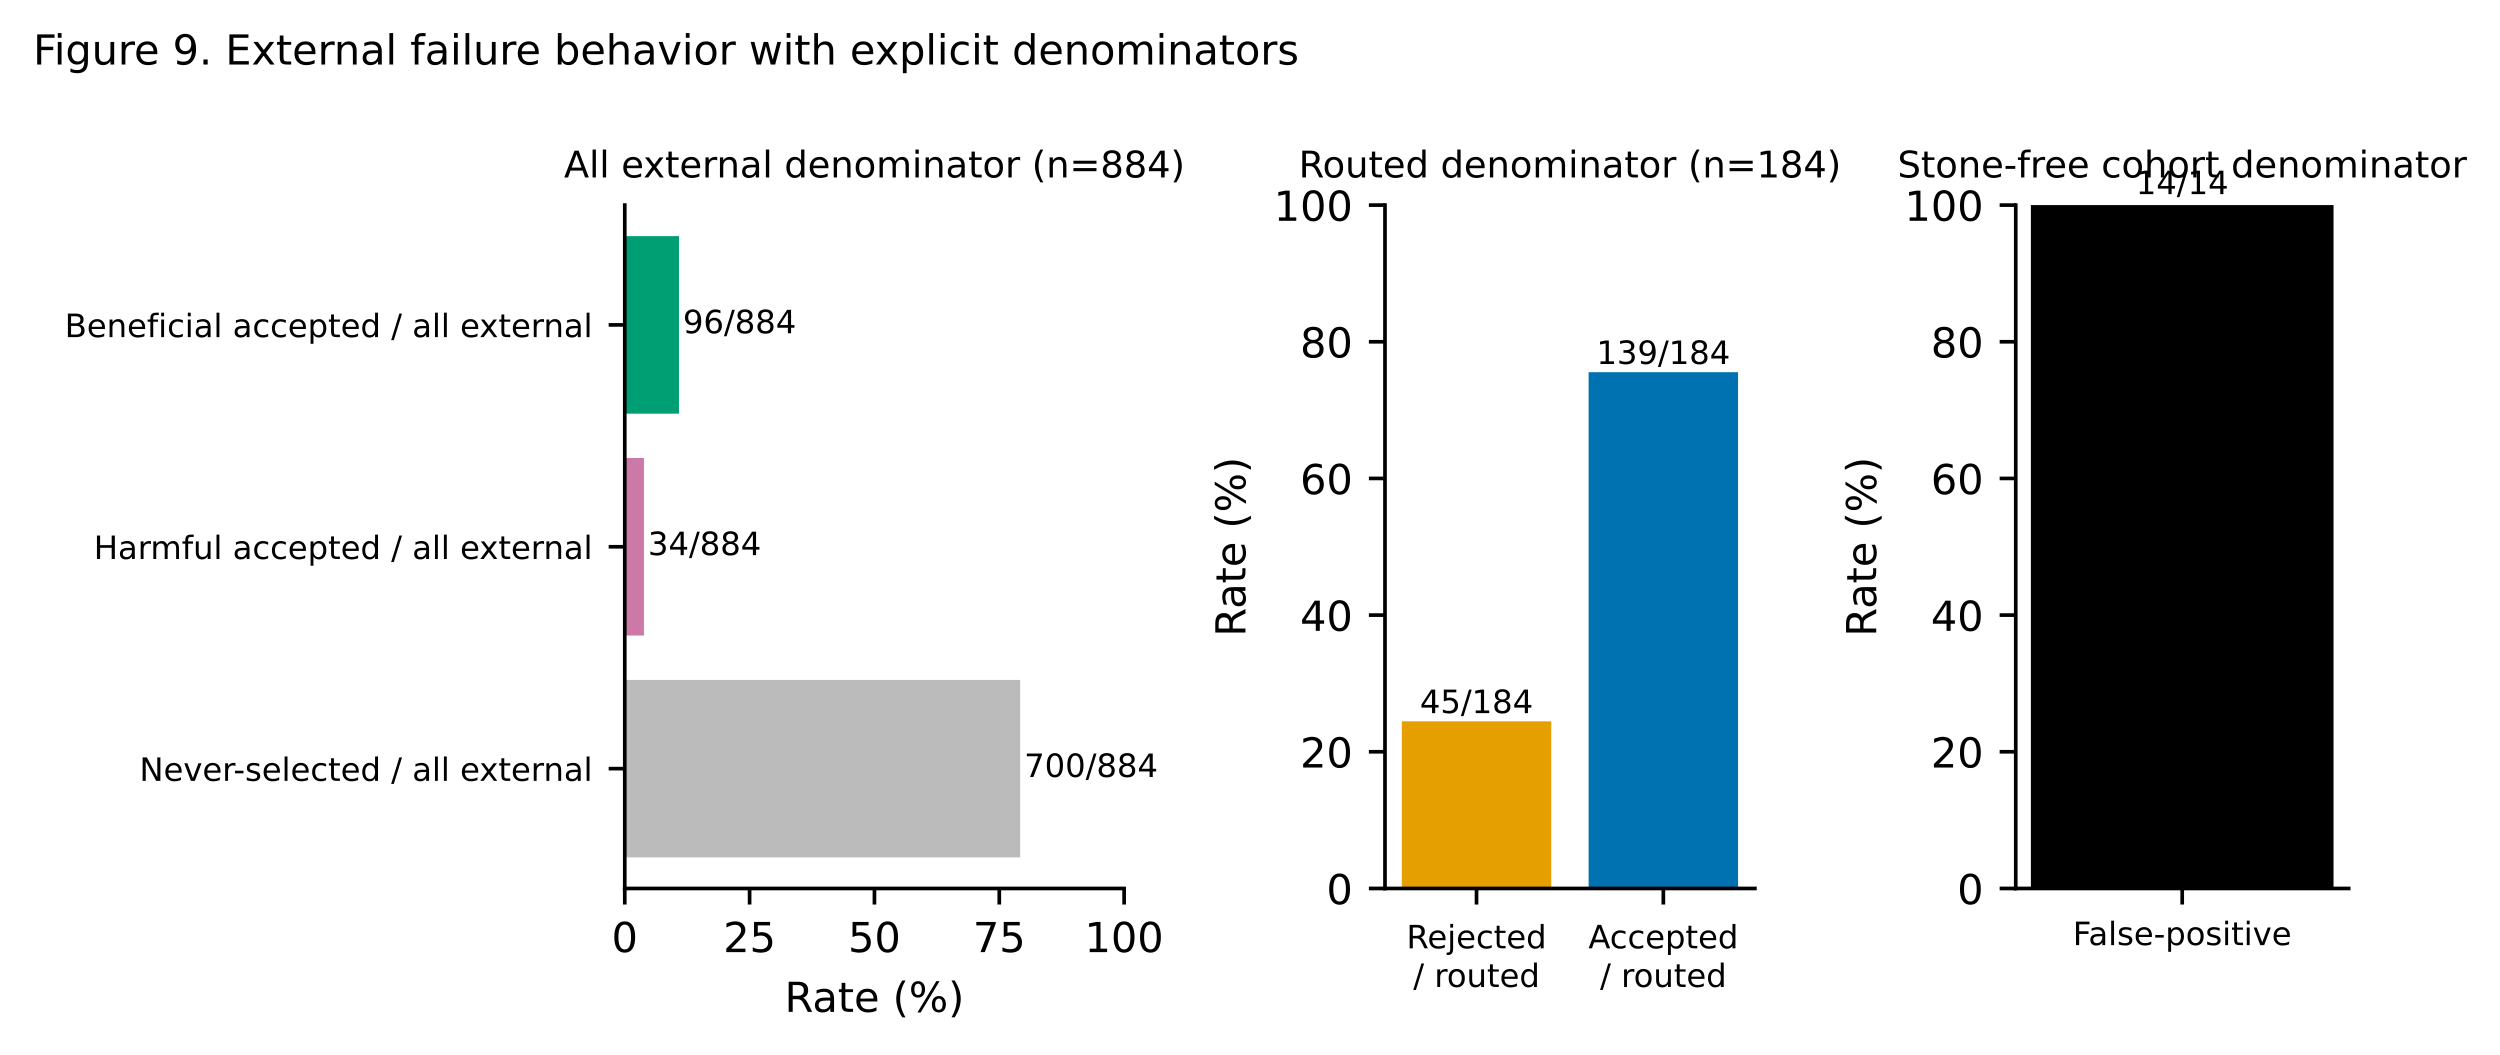
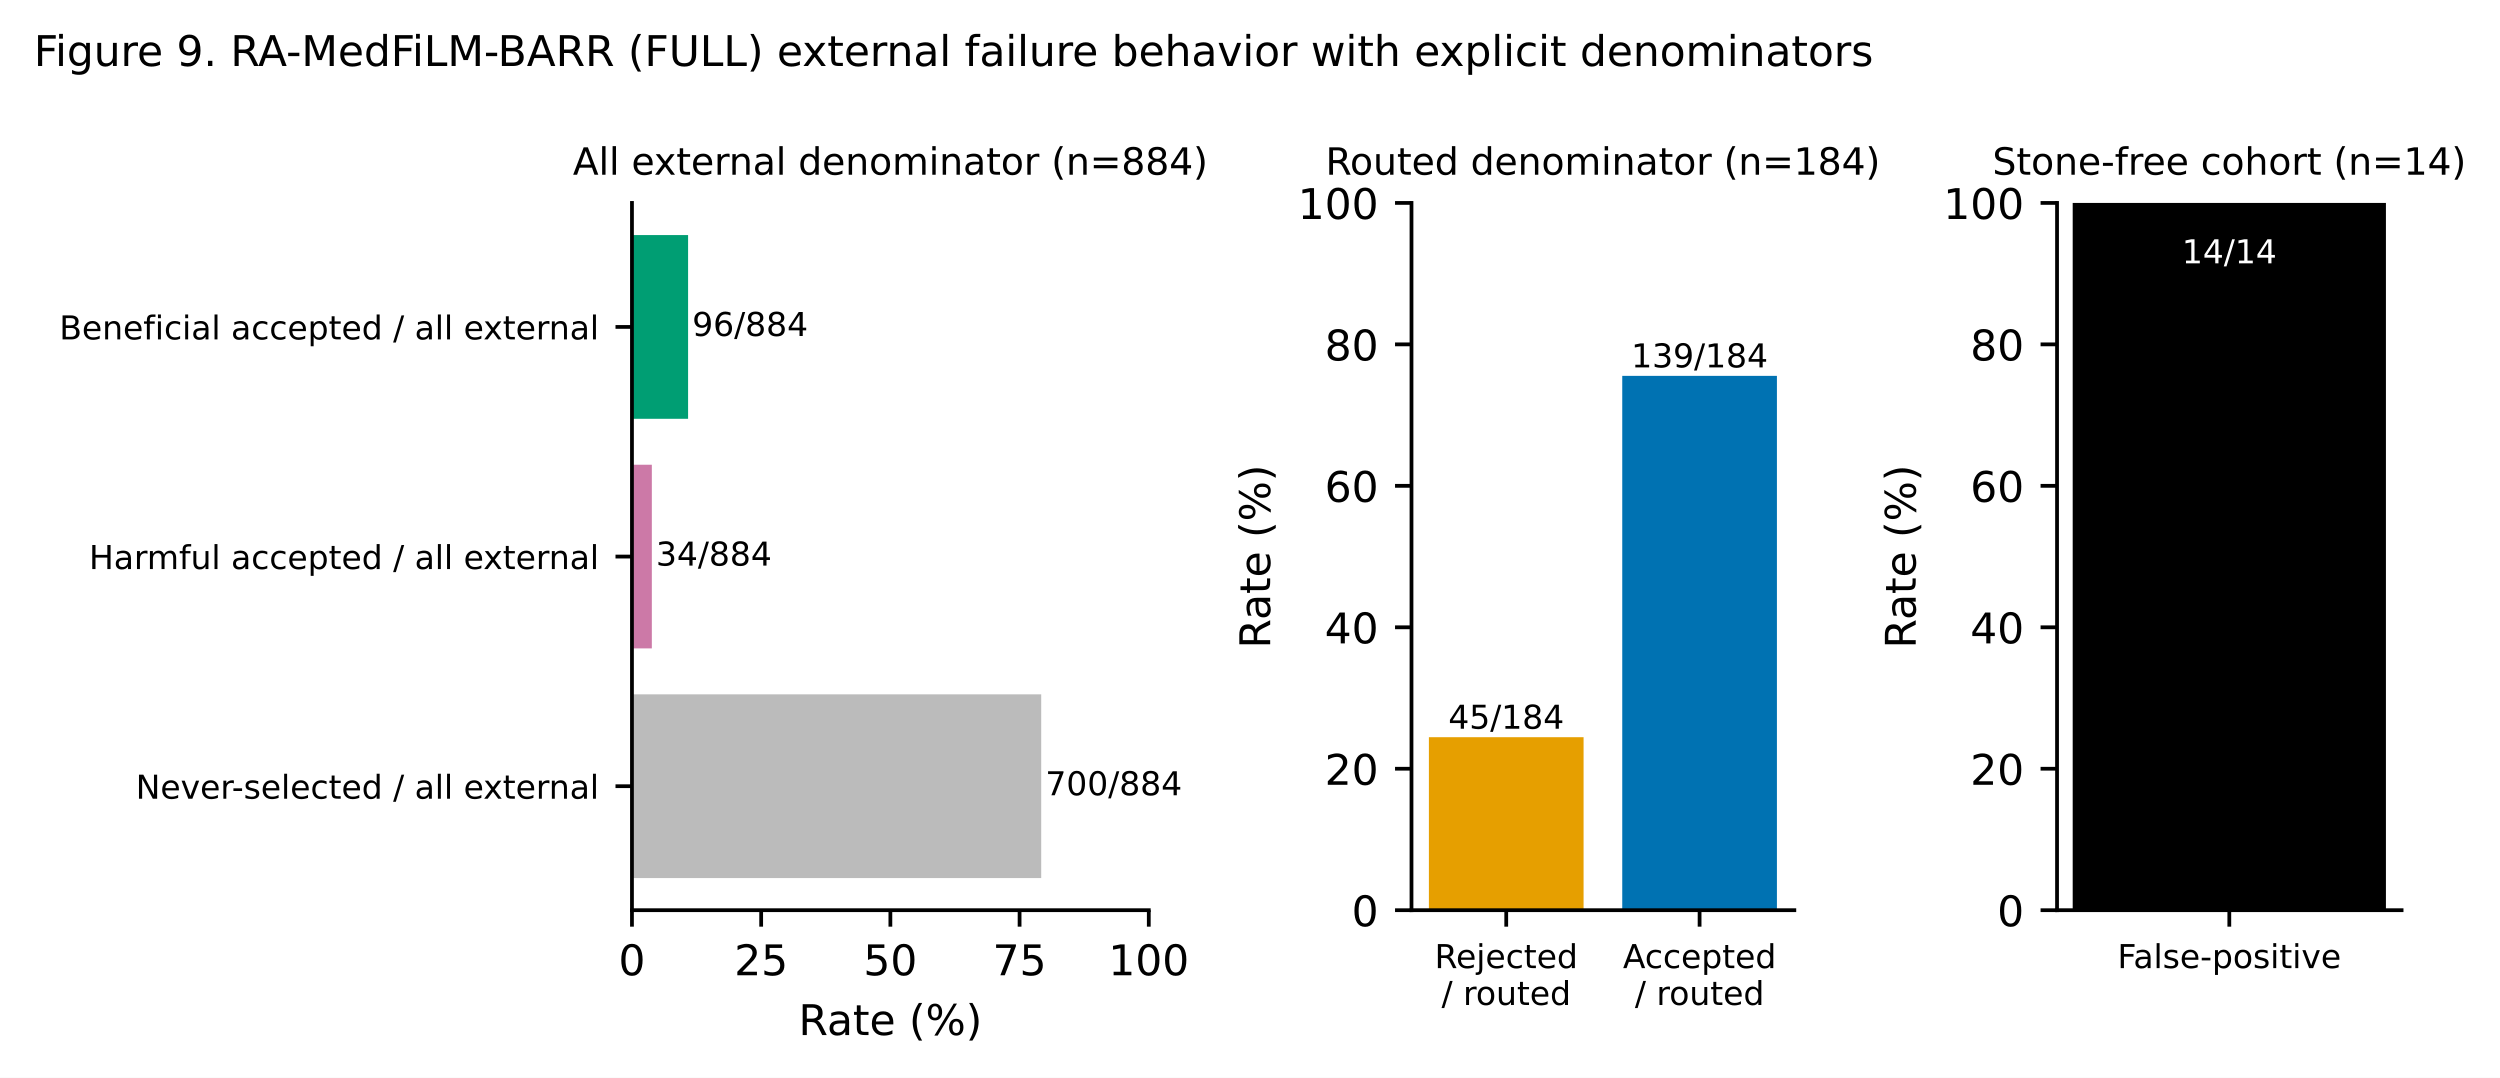
- <svg xmlns="http://www.w3.org/2000/svg" xmlns:xlink="http://www.w3.org/1999/xlink" width="543.604pt" height="229.39pt" viewBox="0 0 543.604 229.39" version="1.1">
+ <svg xmlns="http://www.w3.org/2000/svg" xmlns:xlink="http://www.w3.org/1999/xlink" width="531.624pt" height="229.173pt" viewBox="0 0 531.624 229.173" version="1.1">
  <defs>
    <style type="text/css">*{stroke-linejoin: round; stroke-linecap: butt}</style>
  </defs>
  <g id="figure_1">
    <g id="patch_1">
-       <path d="M 0 229.39  L 543.604 229.39  L 543.604 0  L 0 0  z " style="fill: #ffffff" />
+       <path d="M 0 229.173 L 531.624 229.173 L 531.624 0 L 0 0 z " style="fill: #ffffff" />
    </g>
    <g id="axes_1">
      <g id="patch_2">
-         <path d="M 135.849 193.19  L 244.431 193.19  L 244.431 44.594  L 135.849 44.594  z " style="fill: #ffffff" />
+         <path d="M 134.386 193.552 L 244.288 193.552 L 244.288 43.152 L 134.386 43.152 z " style="fill: #ffffff" />
      </g>
      <g id="patch_3">
-         <path d="M 135.849 186.436  L 221.83 186.436  L 221.83 147.839  L 135.849 147.839  z " clip-path="url(#paae18b56b0)" style="fill: #bbbbbb" />
+         <path d="M 134.386 186.716 L 221.413 186.716 L 221.413 147.651 L 134.386 147.651 z " clip-path="url(#pa6ca5565c9)" style="fill: #bbbbbb" />
      </g>
      <g id="patch_4">
-         <path d="M 135.849 138.19  L 140.025 138.19  L 140.025 99.594  L 135.849 99.594  z " clip-path="url(#paae18b56b0)" style="fill: #cc79a7" />
+         <path d="M 134.386 137.884 L 138.613 137.884 L 138.613 98.82 L 134.386 98.82 z " clip-path="url(#pa6ca5565c9)" style="fill: #cc79a7" />
      </g>
      <g id="patch_5">
-         <path d="M 135.849 89.945  L 147.64 89.945  L 147.64 51.348  L 135.849 51.348  z " clip-path="url(#paae18b56b0)" style="fill: #009e73" />
+         <path d="M 134.386 89.053 L 146.321 89.053 L 146.321 49.988 L 134.386 49.988 z " clip-path="url(#pa6ca5565c9)" style="fill: #009e73" />
      </g>
      <g id="matplotlib.axis_1">
        <g id="xtick_1">
          <g id="line2d_1">
            <defs>
-               <path id="m636daeb919" d="M 0 0  L 0 3.5  " style="stroke: #000000; stroke-width: 0.8" />
+               <path id="m636daeb919" d="M 0 0 L 0 3.5 " style="stroke: #000000; stroke-width: 0.8" />
            </defs>
            <g>
-               <use xlink:href="#m636daeb919" x="135.849" y="193.19" style="stroke: #000000; stroke-width: 0.8" />
+               <use xlink:href="#m636daeb919" x="134.386" y="193.552" style="stroke: #000000; stroke-width: 0.8" />
            </g>
          </g>
          <g id="text_1">
-             <text style="font-size: 9px; font-family: 'DejaVu Sans'; text-anchor: middle" x="135.849" y="207.028" transform="rotate(-0 135.8485 207.0278)">0</text>
+             <text style="font-size: 9px; font-family: 'DejaVu Sans'; text-anchor: middle" x="134.386" y="207.391" transform="rotate(-0 134.386 207.3906)">0</text>
          </g>
        </g>
        <g id="xtick_2">
          <g id="line2d_2">
            <g>
-               <use xlink:href="#m636daeb919" x="162.994" y="193.19" style="stroke: #000000; stroke-width: 0.8" />
+               <use xlink:href="#m636daeb919" x="161.862" y="193.552" style="stroke: #000000; stroke-width: 0.8" />
            </g>
          </g>
          <g id="text_2">
-             <text style="font-size: 9px; font-family: 'DejaVu Sans'; text-anchor: middle" x="162.994" y="207.028" transform="rotate(-0 162.9942 207.0278)">25</text>
+             <text style="font-size: 9px; font-family: 'DejaVu Sans'; text-anchor: middle" x="161.862" y="207.391" transform="rotate(-0 161.8616 207.3906)">25</text>
          </g>
        </g>
        <g id="xtick_3">
          <g id="line2d_3">
            <g>
-               <use xlink:href="#m636daeb919" x="190.14" y="193.19" style="stroke: #000000; stroke-width: 0.8" />
+               <use xlink:href="#m636daeb919" x="189.337" y="193.552" style="stroke: #000000; stroke-width: 0.8" />
            </g>
          </g>
          <g id="text_3">
-             <text style="font-size: 9px; font-family: 'DejaVu Sans'; text-anchor: middle" x="190.14" y="207.028" transform="rotate(-0 190.14 207.0278)">50</text>
+             <text style="font-size: 9px; font-family: 'DejaVu Sans'; text-anchor: middle" x="189.337" y="207.391" transform="rotate(-0 189.3372 207.3906)">50</text>
          </g>
        </g>
        <g id="xtick_4">
          <g id="line2d_4">
            <g>
-               <use xlink:href="#m636daeb919" x="217.286" y="193.19" style="stroke: #000000; stroke-width: 0.8" />
+               <use xlink:href="#m636daeb919" x="216.813" y="193.552" style="stroke: #000000; stroke-width: 0.8" />
            </g>
          </g>
          <g id="text_4">
-             <text style="font-size: 9px; font-family: 'DejaVu Sans'; text-anchor: middle" x="217.286" y="207.028" transform="rotate(-0 217.2857 207.0278)">75</text>
+             <text style="font-size: 9px; font-family: 'DejaVu Sans'; text-anchor: middle" x="216.813" y="207.391" transform="rotate(-0 216.8128 207.3906)">75</text>
          </g>
        </g>
        <g id="xtick_5">
          <g id="line2d_5">
            <g>
-               <use xlink:href="#m636daeb919" x="244.431" y="193.19" style="stroke: #000000; stroke-width: 0.8" />
+               <use xlink:href="#m636daeb919" x="244.288" y="193.552" style="stroke: #000000; stroke-width: 0.8" />
            </g>
          </g>
          <g id="text_5">
-             <text style="font-size: 9px; font-family: 'DejaVu Sans'; text-anchor: middle" x="244.431" y="207.028" transform="rotate(-0 244.4314 207.0278)">100</text>
+             <text style="font-size: 9px; font-family: 'DejaVu Sans'; text-anchor: middle" x="244.288" y="207.391" transform="rotate(-0 244.2885 207.3906)">100</text>
          </g>
        </g>
        <g id="text_6">
-           <text style="font-size: 9px; font-family: 'DejaVu Sans'; text-anchor: middle" x="190.14" y="220.028" transform="rotate(-0 190.14 220.0278)">Rate (%)</text>
+           <text style="font-size: 9px; font-family: 'DejaVu Sans'; text-anchor: middle" x="189.337" y="220.101" transform="rotate(-0 189.3372 220.1009)">Rate (%)</text>
        </g>
      </g>
      <g id="matplotlib.axis_2">
        <g id="ytick_1">
          <g id="line2d_6">
            <defs>
-               <path id="ma7c0ddc737" d="M 0 0  L -3.5 0  " style="stroke: #000000; stroke-width: 0.8" />
+               <path id="ma7c0ddc737" d="M 0 0 L -3.5 0 " style="stroke: #000000; stroke-width: 0.8" />
            </defs>
            <g>
-               <use xlink:href="#ma7c0ddc737" x="135.849" y="167.137" style="stroke: #000000; stroke-width: 0.8" />
+               <use xlink:href="#ma7c0ddc737" x="134.386" y="167.183" style="stroke: #000000; stroke-width: 0.8" />
            </g>
          </g>
          <g id="text_7">
-             <text style="font-size: 7px; font-family: 'DejaVu Sans'; text-anchor: end" x="128.849" y="169.797" transform="rotate(-0 128.8485 169.7968)">Never-selected / all external</text>
+             <text style="font-size: 7px; font-family: 'DejaVu Sans'; text-anchor: end" x="127.386" y="169.843" transform="rotate(-0 127.386 169.8426)">Never-selected / all external</text>
          </g>
        </g>
        <g id="ytick_2">
          <g id="line2d_7">
            <g>
-               <use xlink:href="#ma7c0ddc737" x="135.849" y="118.892" style="stroke: #000000; stroke-width: 0.8" />
+               <use xlink:href="#ma7c0ddc737" x="134.386" y="118.352" style="stroke: #000000; stroke-width: 0.8" />
            </g>
          </g>
          <g id="text_8">
-             <text style="font-size: 7px; font-family: 'DejaVu Sans'; text-anchor: end" x="128.849" y="121.551" transform="rotate(-0 128.8485 121.5515)">Harmful accepted / all external</text>
+             <text style="font-size: 7px; font-family: 'DejaVu Sans'; text-anchor: end" x="127.386" y="121.011" transform="rotate(-0 127.386 121.0115)">Harmful accepted / all external</text>
          </g>
        </g>
        <g id="ytick_3">
          <g id="line2d_8">
            <g>
-               <use xlink:href="#ma7c0ddc737" x="135.849" y="70.647" style="stroke: #000000; stroke-width: 0.8" />
+               <use xlink:href="#ma7c0ddc737" x="134.386" y="69.521" style="stroke: #000000; stroke-width: 0.8" />
            </g>
          </g>
          <g id="text_9">
-             <text style="font-size: 7px; font-family: 'DejaVu Sans'; text-anchor: end" x="128.849" y="73.306" transform="rotate(-0 128.8485 73.30607)">Beneficial accepted / all external</text>
+             <text style="font-size: 7px; font-family: 'DejaVu Sans'; text-anchor: end" x="127.386" y="72.18" transform="rotate(-0 127.386 72.18028)">Beneficial accepted / all external</text>
          </g>
        </g>
      </g>
      <g id="patch_6">
-         <path d="M 135.849 193.19  L 135.849 44.594  " style="fill: none; stroke: #000000; stroke-width: 0.8; stroke-linejoin: miter; stroke-linecap: square" />
+         <path d="M 134.386 193.552 L 134.386 43.152 " style="fill: none; stroke: #000000; stroke-width: 0.8; stroke-linejoin: miter; stroke-linecap: square" />
      </g>
      <g id="patch_7">
-         <path d="M 135.849 193.19  L 244.431 193.19  " style="fill: none; stroke: #000000; stroke-width: 0.8; stroke-linejoin: miter; stroke-linecap: square" />
+         <path d="M 134.386 193.552 L 244.288 193.552 " style="fill: none; stroke: #000000; stroke-width: 0.8; stroke-linejoin: miter; stroke-linecap: square" />
      </g>
      <g id="text_10">
-         <text style="font-size: 7px; font-family: 'DejaVu Sans'; text-anchor: start" x="222.699" y="168.956" transform="rotate(-0 222.6991 168.9557)">700/884</text>
+         <text style="font-size: 7px; font-family: 'DejaVu Sans'; text-anchor: start" x="222.292" y="169.115" transform="rotate(-0 222.2921 169.1147)">700/884</text>
      </g>
      <g id="text_11">
-         <text style="font-size: 7px; font-family: 'DejaVu Sans'; text-anchor: start" x="140.893" y="120.71" transform="rotate(-0 140.8934 120.7104)">34/884</text>
+         <text style="font-size: 7px; font-family: 'DejaVu Sans'; text-anchor: start" x="139.492" y="120.284" transform="rotate(-0 139.4922 120.2836)">34/884</text>
      </g>
      <g id="text_12">
-         <text style="font-size: 7px; font-family: 'DejaVu Sans'; text-anchor: start" x="148.509" y="72.465" transform="rotate(-0 148.509 72.46498)">96/884</text>
+         <text style="font-size: 7px; font-family: 'DejaVu Sans'; text-anchor: start" x="147.2" y="71.452" transform="rotate(-0 147.2003 71.45239)">96/884</text>
      </g>
      <g id="text_13">
-         <text style="font-size: 8px; font-family: 'DejaVu Sans'; text-anchor: middle" x="190.14" y="38.594" transform="rotate(-0 190.14 38.59411)">All external denominator (n=884)</text>
+         <text style="font-size: 8px; font-family: 'DejaVu Sans'; text-anchor: middle" x="189.337" y="37.152" transform="rotate(-0 189.3372 37.152)">All external denominator (n=884)</text>
      </g>
    </g>
    <g id="axes_2">
      <g id="patch_8">
-         <path d="M 301.154 193.19  L 381.585 193.19  L 381.585 44.594  L 301.154 44.594  z " style="fill: #ffffff" />
+         <path d="M 300.153 193.552 L 381.563 193.552 L 381.563 43.152 L 300.153 43.152 z " style="fill: #ffffff" />
      </g>
      <g id="patch_9">
-         <path d="M 304.81 193.19  L 337.307 193.19  L 337.307 156.849  L 304.81 156.849  z " clip-path="url(#p1b8bf4b9f1)" style="fill: #e69f00" />
+         <path d="M 303.854 193.552 L 336.747 193.552 L 336.747 156.769 L 303.854 156.769 z " clip-path="url(#p91091992ab)" style="fill: #e69f00" />
      </g>
      <g id="patch_10">
-         <path d="M 345.432 193.19  L 377.929 193.19  L 377.929 80.935  L 345.432 80.935  z " clip-path="url(#p1b8bf4b9f1)" style="fill: #0072b2" />
+         <path d="M 344.97 193.552 L 377.862 193.552 L 377.862 79.935 L 344.97 79.935 z " clip-path="url(#p91091992ab)" style="fill: #0072b2" />
      </g>
      <g id="matplotlib.axis_3">
        <g id="xtick_6">
          <g id="line2d_9">
            <g>
-               <use xlink:href="#m636daeb919" x="321.058" y="193.19" style="stroke: #000000; stroke-width: 0.8" />
+               <use xlink:href="#m636daeb919" x="320.3" y="193.552" style="stroke: #000000; stroke-width: 0.8" />
            </g>
          </g>
          <g id="text_14">
-             <text style="font-size: 7px; font-family: 'DejaVu Sans'" transform="translate(305.8317 206.2095)">Rejected</text>
-             <text style="font-size: 7px; font-family: 'DejaVu Sans'" transform="translate(307.2979 214.6114)">/ routed</text>
+             <text style="font-size: 7px; font-family: 'DejaVu Sans'" transform="translate(305.0741 205.8709)">Rejected</text>
+             <text style="font-size: 7px; font-family: 'DejaVu Sans'" transform="translate(306.5414 213.7094)">/ routed</text>
          </g>
        </g>
        <g id="xtick_7">
          <g id="line2d_10">
            <g>
-               <use xlink:href="#m636daeb919" x="361.68" y="193.19" style="stroke: #000000; stroke-width: 0.8" />
+               <use xlink:href="#m636daeb919" x="361.416" y="193.552" style="stroke: #000000; stroke-width: 0.8" />
            </g>
          </g>
          <g id="text_15">
-             <text style="font-size: 7px; font-family: 'DejaVu Sans'" transform="translate(345.3754 206.2095)">Accepted</text>
-             <text style="font-size: 7px; font-family: 'DejaVu Sans'" transform="translate(347.92 214.6114)">/ routed</text>
+             <text style="font-size: 7px; font-family: 'DejaVu Sans'" transform="translate(345.1109 205.8709)">Accepted</text>
+             <text style="font-size: 7px; font-family: 'DejaVu Sans'" transform="translate(347.6571 213.7094)">/ routed</text>
          </g>
        </g>
      </g>
      <g id="matplotlib.axis_4">
        <g id="ytick_4">
          <g id="line2d_11">
            <g>
-               <use xlink:href="#ma7c0ddc737" x="301.154" y="193.19" style="stroke: #000000; stroke-width: 0.8" />
+               <use xlink:href="#ma7c0ddc737" x="300.153" y="193.552" style="stroke: #000000; stroke-width: 0.8" />
            </g>
          </g>
          <g id="text_16">
-             <text style="font-size: 9px; font-family: 'DejaVu Sans'; text-anchor: end" x="294.154" y="196.609" transform="rotate(-0 294.1535 196.6088)">0</text>
+             <text style="font-size: 9px; font-family: 'DejaVu Sans'; text-anchor: end" x="293.153" y="196.971" transform="rotate(-0 293.1535 196.9713)">0</text>
          </g>
        </g>
        <g id="ytick_5">
          <g id="line2d_12">
            <g>
-               <use xlink:href="#ma7c0ddc737" x="301.154" y="163.471" style="stroke: #000000; stroke-width: 0.8" />
+               <use xlink:href="#ma7c0ddc737" x="300.153" y="163.472" style="stroke: #000000; stroke-width: 0.8" />
            </g>
          </g>
          <g id="text_17">
-             <text style="font-size: 9px; font-family: 'DejaVu Sans'; text-anchor: end" x="294.154" y="166.89" transform="rotate(-0 294.1535 166.8897)">20</text>
+             <text style="font-size: 9px; font-family: 'DejaVu Sans'; text-anchor: end" x="293.153" y="166.891" transform="rotate(-0 293.1535 166.8913)">20</text>
          </g>
        </g>
        <g id="ytick_6">
          <g id="line2d_13">
            <g>
-               <use xlink:href="#ma7c0ddc737" x="301.154" y="133.752" style="stroke: #000000; stroke-width: 0.8" />
+               <use xlink:href="#ma7c0ddc737" x="300.153" y="133.392" style="stroke: #000000; stroke-width: 0.8" />
            </g>
          </g>
          <g id="text_18">
-             <text style="font-size: 9px; font-family: 'DejaVu Sans'; text-anchor: end" x="294.154" y="137.171" transform="rotate(-0 294.1535 137.1705)">40</text>
+             <text style="font-size: 9px; font-family: 'DejaVu Sans'; text-anchor: end" x="293.153" y="136.811" transform="rotate(-0 293.1535 136.8113)">40</text>
          </g>
        </g>
        <g id="ytick_7">
          <g id="line2d_14">
            <g>
-               <use xlink:href="#ma7c0ddc737" x="301.154" y="104.032" style="stroke: #000000; stroke-width: 0.8" />
+               <use xlink:href="#ma7c0ddc737" x="300.153" y="103.312" style="stroke: #000000; stroke-width: 0.8" />
            </g>
          </g>
          <g id="text_19">
-             <text style="font-size: 9px; font-family: 'DejaVu Sans'; text-anchor: end" x="294.154" y="107.451" transform="rotate(-0 294.1535 107.4514)">60</text>
+             <text style="font-size: 9px; font-family: 'DejaVu Sans'; text-anchor: end" x="293.153" y="106.731" transform="rotate(-0 293.1535 106.7313)">60</text>
          </g>
        </g>
        <g id="ytick_8">
          <g id="line2d_15">
            <g>
-               <use xlink:href="#ma7c0ddc737" x="301.154" y="74.313" style="stroke: #000000; stroke-width: 0.8" />
+               <use xlink:href="#ma7c0ddc737" x="300.153" y="73.232" style="stroke: #000000; stroke-width: 0.8" />
            </g>
          </g>
          <g id="text_20">
-             <text style="font-size: 9px; font-family: 'DejaVu Sans'; text-anchor: end" x="294.154" y="77.732" transform="rotate(-0 294.1535 77.73221)">80</text>
+             <text style="font-size: 9px; font-family: 'DejaVu Sans'; text-anchor: end" x="293.153" y="76.651" transform="rotate(-0 293.1535 76.6513)">80</text>
          </g>
        </g>
        <g id="ytick_9">
          <g id="line2d_16">
            <g>
-               <use xlink:href="#ma7c0ddc737" x="301.154" y="44.594" style="stroke: #000000; stroke-width: 0.8" />
+               <use xlink:href="#ma7c0ddc737" x="300.153" y="43.152" style="stroke: #000000; stroke-width: 0.8" />
            </g>
          </g>
          <g id="text_21">
-             <text style="font-size: 9px; font-family: 'DejaVu Sans'; text-anchor: end" x="294.154" y="48.013" transform="rotate(-0 294.1535 48.01306)">100</text>
+             <text style="font-size: 9px; font-family: 'DejaVu Sans'; text-anchor: end" x="293.153" y="46.571" transform="rotate(-0 293.1535 46.5713)">100</text>
          </g>
        </g>
        <g id="text_22">
-           <text style="font-size: 9px; font-family: 'DejaVu Sans'; text-anchor: middle" x="270.813" y="118.892" transform="rotate(-90 270.8127 118.892)">Rate (%)</text>
+           <text style="font-size: 9px; font-family: 'DejaVu Sans'; text-anchor: middle" x="270.103" y="118.352" transform="rotate(-90 270.103 118.352)">Rate (%)</text>
        </g>
      </g>
      <g id="patch_11">
-         <path d="M 301.154 193.19  L 301.154 44.594  " style="fill: none; stroke: #000000; stroke-width: 0.8; stroke-linejoin: miter; stroke-linecap: square" />
+         <path d="M 300.153 193.552 L 300.153 43.152 " style="fill: none; stroke: #000000; stroke-width: 0.8; stroke-linejoin: miter; stroke-linecap: square" />
      </g>
      <g id="patch_12">
-         <path d="M 301.154 193.19  L 381.585 193.19  " style="fill: none; stroke: #000000; stroke-width: 0.8; stroke-linejoin: miter; stroke-linecap: square" />
+         <path d="M 300.153 193.552 L 381.563 193.552 " style="fill: none; stroke: #000000; stroke-width: 0.8; stroke-linejoin: miter; stroke-linecap: square" />
      </g>
      <g id="text_23">
-         <text style="font-size: 7px; font-family: 'DejaVu Sans'; text-anchor: middle" x="321.058" y="155.065" transform="rotate(-0 321.0583 155.0654)">45/184</text>
+         <text style="font-size: 7px; font-family: 'DejaVu Sans'; text-anchor: middle" x="320.3" y="154.965" transform="rotate(-0 320.3002 154.9646)">45/184</text>
      </g>
      <g id="text_24">
-         <text style="font-size: 7px; font-family: 'DejaVu Sans'; text-anchor: middle" x="361.68" y="79.152" transform="rotate(-0 361.6805 79.15232)">139/184</text>
+         <text style="font-size: 7px; font-family: 'DejaVu Sans'; text-anchor: middle" x="361.416" y="78.13" transform="rotate(-0 361.416 78.12981)">139/184</text>
      </g>
      <g id="text_25">
-         <text style="font-size: 8px; font-family: 'DejaVu Sans'; text-anchor: middle" x="341.369" y="38.594" transform="rotate(-0 341.3694 38.59411)">Routed denominator (n=184)</text>
+         <text style="font-size: 8px; font-family: 'DejaVu Sans'; text-anchor: middle" x="340.858" y="37.152" transform="rotate(-0 340.8581 37.152)">Routed denominator (n=184)</text>
      </g>
    </g>
    <g id="axes_3">
      <g id="patch_13">
-         <path d="M 438.307 193.19  L 510.696 193.19  L 510.696 44.594  L 438.307 44.594  z " style="fill: #ffffff" />
+         <path d="M 437.428 193.552 L 510.696 193.552 L 510.696 43.152 L 437.428 43.152 z " style="fill: #ffffff" />
      </g>
      <g id="patch_14">
-         <path d="M 441.598 193.19  L 507.406 193.19  L 507.406 44.594  L 441.598 44.594  z " clip-path="url(#p54fe80f03c)" />
+         <path d="M 440.758 193.552 L 507.366 193.552 L 507.366 43.152 L 440.758 43.152 z " clip-path="url(#pb45e9ac98f)" />
      </g>
      <g id="matplotlib.axis_5">
        <g id="xtick_8">
          <g id="line2d_17">
            <g>
-               <use xlink:href="#m636daeb919" x="474.502" y="193.19" style="stroke: #000000; stroke-width: 0.8" />
+               <use xlink:href="#m636daeb919" x="474.062" y="193.552" style="stroke: #000000; stroke-width: 0.8" />
            </g>
          </g>
          <g id="text_26">
-             <text style="font-size: 7px; font-family: 'DejaVu Sans'; text-anchor: middle" x="474.502" y="205.509" transform="rotate(-0 474.5017 205.5088)">False-positive</text>
+             <text style="font-size: 7px; font-family: 'DejaVu Sans'; text-anchor: middle" x="474.062" y="205.871" transform="rotate(-0 474.0618 205.8709)">False-positive</text>
          </g>
        </g>
      </g>
      <g id="matplotlib.axis_6">
        <g id="ytick_10">
          <g id="line2d_18">
            <g>
-               <use xlink:href="#ma7c0ddc737" x="438.307" y="193.19" style="stroke: #000000; stroke-width: 0.8" />
+               <use xlink:href="#ma7c0ddc737" x="437.428" y="193.552" style="stroke: #000000; stroke-width: 0.8" />
            </g>
          </g>
          <g id="text_27">
-             <text style="font-size: 9px; font-family: 'DejaVu Sans'; text-anchor: end" x="431.307" y="196.609" transform="rotate(-0 431.3074 196.6088)">0</text>
+             <text style="font-size: 9px; font-family: 'DejaVu Sans'; text-anchor: end" x="430.428" y="196.971" transform="rotate(-0 430.4277 196.9713)">0</text>
          </g>
        </g>
        <g id="ytick_11">
          <g id="line2d_19">
            <g>
-               <use xlink:href="#ma7c0ddc737" x="438.307" y="163.471" style="stroke: #000000; stroke-width: 0.8" />
+               <use xlink:href="#ma7c0ddc737" x="437.428" y="163.472" style="stroke: #000000; stroke-width: 0.8" />
            </g>
          </g>
          <g id="text_28">
-             <text style="font-size: 9px; font-family: 'DejaVu Sans'; text-anchor: end" x="431.307" y="166.89" transform="rotate(-0 431.3074 166.8897)">20</text>
+             <text style="font-size: 9px; font-family: 'DejaVu Sans'; text-anchor: end" x="430.428" y="166.891" transform="rotate(-0 430.4277 166.8913)">20</text>
          </g>
        </g>
        <g id="ytick_12">
          <g id="line2d_20">
            <g>
-               <use xlink:href="#ma7c0ddc737" x="438.307" y="133.752" style="stroke: #000000; stroke-width: 0.8" />
+               <use xlink:href="#ma7c0ddc737" x="437.428" y="133.392" style="stroke: #000000; stroke-width: 0.8" />
            </g>
          </g>
          <g id="text_29">
-             <text style="font-size: 9px; font-family: 'DejaVu Sans'; text-anchor: end" x="431.307" y="137.171" transform="rotate(-0 431.3074 137.1705)">40</text>
+             <text style="font-size: 9px; font-family: 'DejaVu Sans'; text-anchor: end" x="430.428" y="136.811" transform="rotate(-0 430.4277 136.8113)">40</text>
          </g>
        </g>
        <g id="ytick_13">
          <g id="line2d_21">
            <g>
-               <use xlink:href="#ma7c0ddc737" x="438.307" y="104.032" style="stroke: #000000; stroke-width: 0.8" />
+               <use xlink:href="#ma7c0ddc737" x="437.428" y="103.312" style="stroke: #000000; stroke-width: 0.8" />
            </g>
          </g>
          <g id="text_30">
-             <text style="font-size: 9px; font-family: 'DejaVu Sans'; text-anchor: end" x="431.307" y="107.451" transform="rotate(-0 431.3074 107.4514)">60</text>
+             <text style="font-size: 9px; font-family: 'DejaVu Sans'; text-anchor: end" x="430.428" y="106.731" transform="rotate(-0 430.4277 106.7313)">60</text>
          </g>
        </g>
        <g id="ytick_14">
          <g id="line2d_22">
            <g>
-               <use xlink:href="#ma7c0ddc737" x="438.307" y="74.313" style="stroke: #000000; stroke-width: 0.8" />
+               <use xlink:href="#ma7c0ddc737" x="437.428" y="73.232" style="stroke: #000000; stroke-width: 0.8" />
            </g>
          </g>
          <g id="text_31">
-             <text style="font-size: 9px; font-family: 'DejaVu Sans'; text-anchor: end" x="431.307" y="77.732" transform="rotate(-0 431.3074 77.73221)">80</text>
+             <text style="font-size: 9px; font-family: 'DejaVu Sans'; text-anchor: end" x="430.428" y="76.651" transform="rotate(-0 430.4277 76.6513)">80</text>
          </g>
        </g>
        <g id="ytick_15">
          <g id="line2d_23">
            <g>
-               <use xlink:href="#ma7c0ddc737" x="438.307" y="44.594" style="stroke: #000000; stroke-width: 0.8" />
+               <use xlink:href="#ma7c0ddc737" x="437.428" y="43.152" style="stroke: #000000; stroke-width: 0.8" />
            </g>
          </g>
          <g id="text_32">
-             <text style="font-size: 9px; font-family: 'DejaVu Sans'; text-anchor: end" x="431.307" y="48.013" transform="rotate(-0 431.3074 48.01306)">100</text>
+             <text style="font-size: 9px; font-family: 'DejaVu Sans'; text-anchor: end" x="430.428" y="46.571" transform="rotate(-0 430.4277 46.5713)">100</text>
          </g>
        </g>
        <g id="text_33">
-           <text style="font-size: 9px; font-family: 'DejaVu Sans'; text-anchor: middle" x="407.967" y="118.892" transform="rotate(-90 407.9665 118.892)">Rate (%)</text>
+           <text style="font-size: 9px; font-family: 'DejaVu Sans'; text-anchor: middle" x="407.377" y="118.352" transform="rotate(-90 407.3772 118.352)">Rate (%)</text>
        </g>
      </g>
      <g id="patch_15">
-         <path d="M 438.307 193.19  L 438.307 44.594  " style="fill: none; stroke: #000000; stroke-width: 0.8; stroke-linejoin: miter; stroke-linecap: square" />
+         <path d="M 437.428 193.552 L 437.428 43.152 " style="fill: none; stroke: #000000; stroke-width: 0.8; stroke-linejoin: miter; stroke-linecap: square" />
      </g>
      <g id="patch_16">
-         <path d="M 438.307 193.19  L 510.696 193.19  " style="fill: none; stroke: #000000; stroke-width: 0.8; stroke-linejoin: miter; stroke-linecap: square" />
+         <path d="M 437.428 193.552 L 510.696 193.552 " style="fill: none; stroke: #000000; stroke-width: 0.8; stroke-linejoin: miter; stroke-linecap: square" />
      </g>
      <g id="text_34">
-         <text style="font-size: 7px; font-family: 'DejaVu Sans'; text-anchor: middle" x="474.502" y="42.217" transform="rotate(-0 474.5017 42.21658)">14/14</text>
+         <text style="font-size: 7px; font-family: 'DejaVu Sans'; text-anchor: middle; fill: #ffffff" x="474.062" y="55.991" transform="rotate(-0 474.0618 55.99091)">14/14</text>
      </g>
      <g id="text_35">
-         <text style="font-size: 8px; font-family: 'DejaVu Sans'; text-anchor: middle" x="474.502" y="38.594" transform="rotate(-0 474.5017 38.59411)">Stone-free cohort denominator</text>
+         <text style="font-size: 8px; font-family: 'DejaVu Sans'; text-anchor: middle" x="474.062" y="37.152" transform="rotate(-0 474.0618 37.152)">Stone-free cohort (n=14)</text>
      </g>
    </g>
    <g id="text_36">
-       <text style="font-size: 9px; font-family: 'DejaVu Sans'; text-anchor: start" x="7.2" y="14.039" transform="rotate(-0 7.2 14.03859)">Figure 9. External failure behavior with explicit denominators</text>
+       <text style="font-size: 9px; font-family: 'DejaVu Sans'; text-anchor: start" x="7.2" y="14.039" transform="rotate(-0 7.2 14.03859)">Figure 9. RA-MedFiLM-BARR (FULL) external failure behavior with explicit denominators</text>
    </g>
  </g>
  <defs>
-     <clipPath id="paae18b56b0">
-       <rect x="135.849" y="44.594" width="108.583" height="148.596" />
+     <clipPath id="pa6ca5565c9">
+       <rect x="134.386" y="43.152" width="109.902" height="150.4" />
    </clipPath>
-     <clipPath id="p1b8bf4b9f1">
-       <rect x="301.154" y="44.594" width="80.432" height="148.596" />
+     <clipPath id="p91091992ab">
+       <rect x="300.153" y="43.152" width="81.409" height="150.4" />
    </clipPath>
-     <clipPath id="p54fe80f03c">
-       <rect x="438.307" y="44.594" width="72.389" height="148.596" />
+     <clipPath id="pb45e9ac98f">
+       <rect x="437.428" y="43.152" width="73.268" height="150.4" />
    </clipPath>
  </defs>
</svg>
